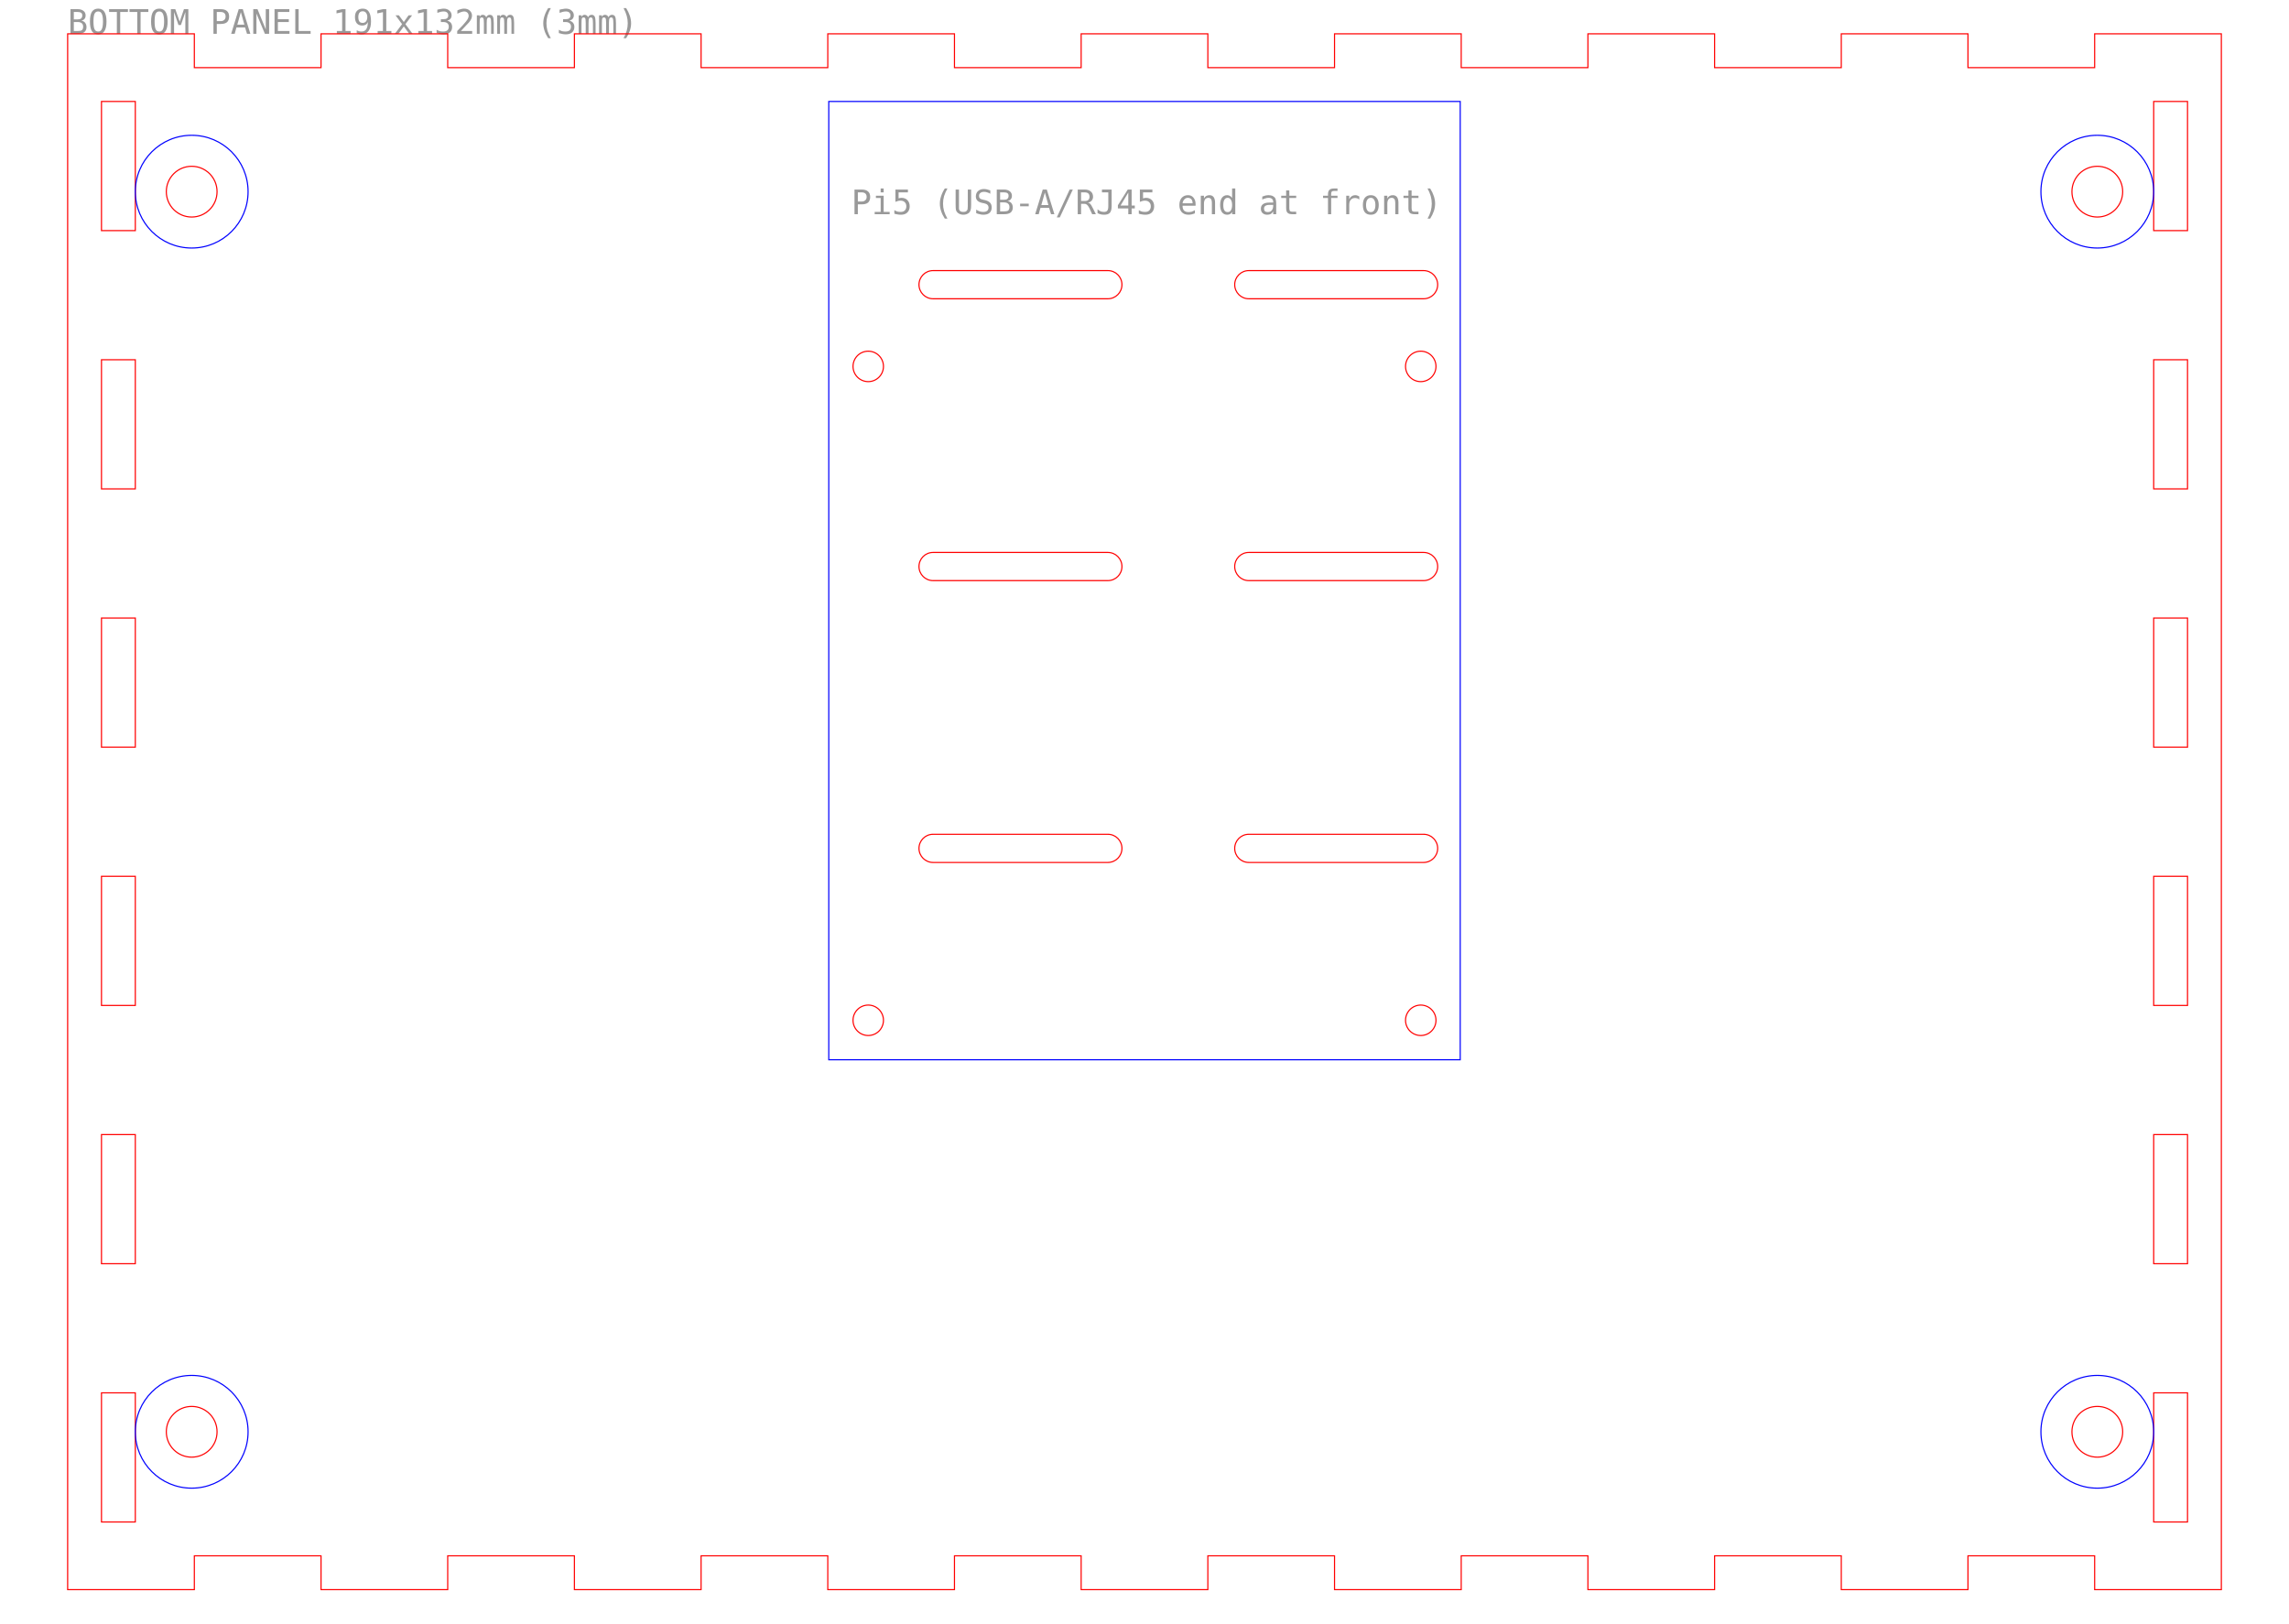
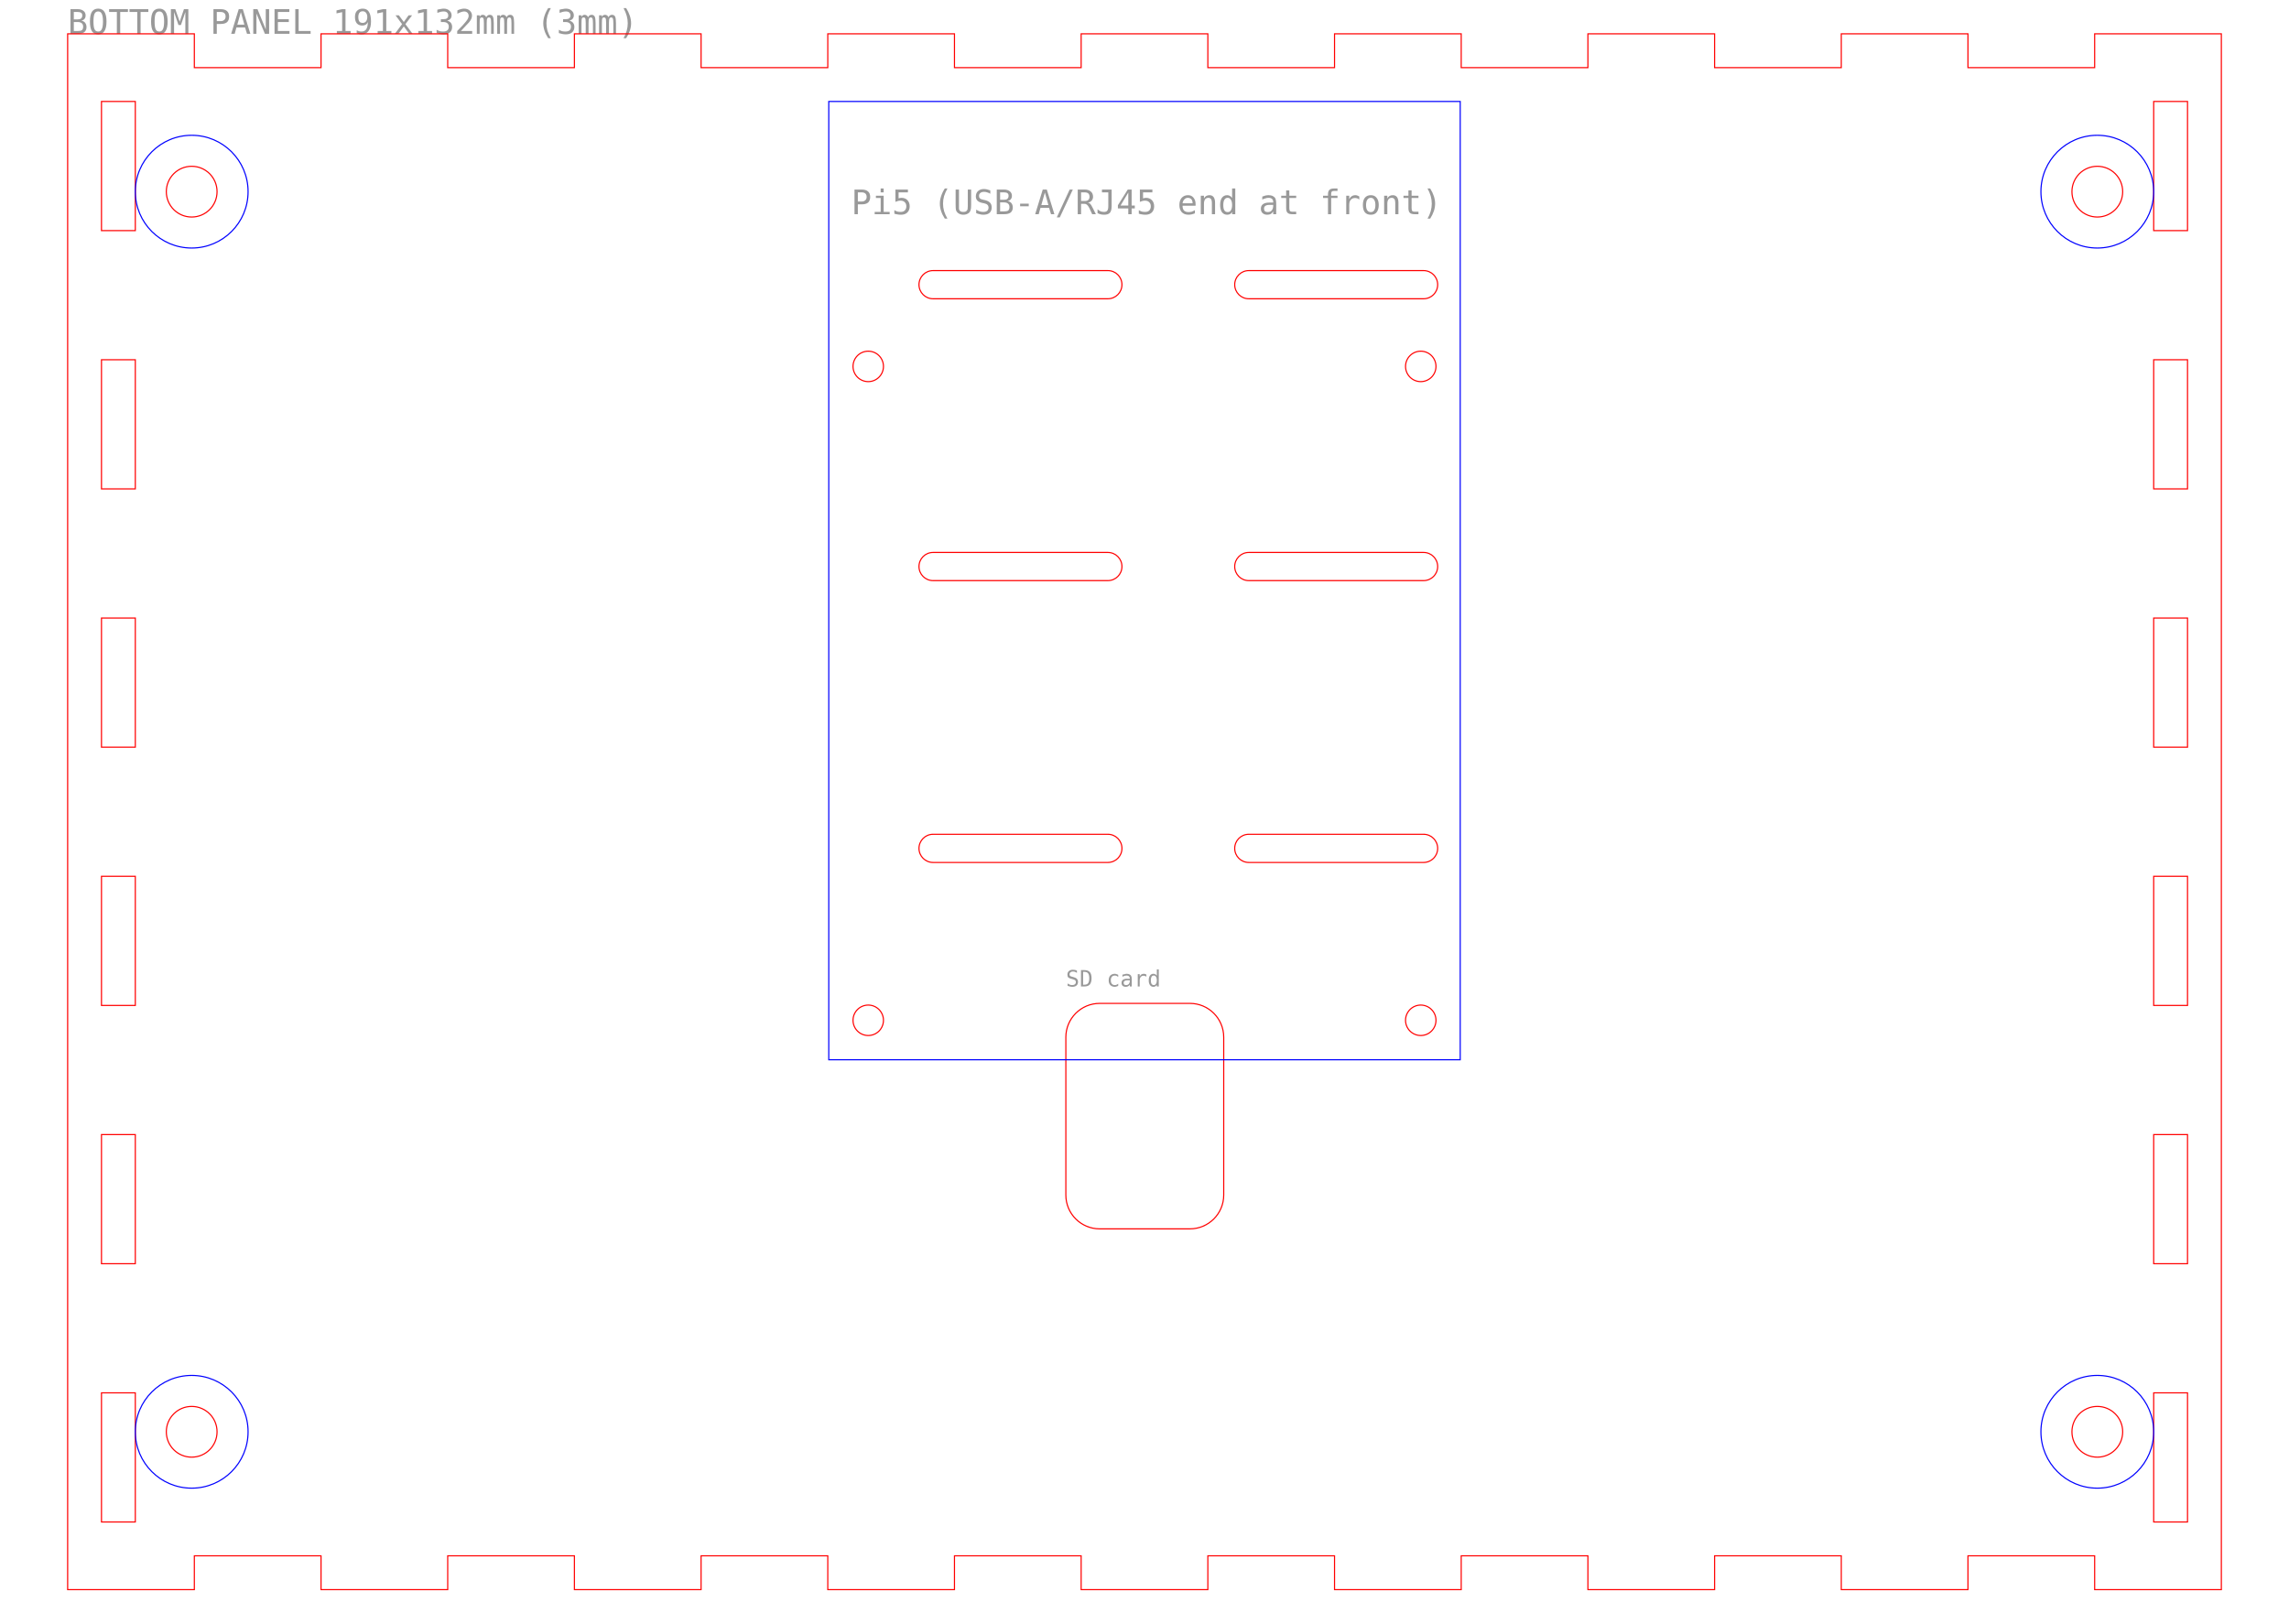
<svg xmlns="http://www.w3.org/2000/svg" width="203mm" height="144mm" viewBox="0 0 203 144">
  <text x="6" y="3" font-size="3" fill="#999" font-family="monospace">BOTTOM PANEL 191x132mm (3mm)</text>
  <path d="M 6,6 L 6,3 L 17.235,3 L 17.235,6 L 28.471,6 L 28.471,3 L 39.706,3 L 39.706,6 L 50.941,6 L 50.941,3 L 62.176,3 L 62.176,6 L 73.412,6 L 73.412,3 L 84.647,3 L 84.647,6 L 95.882,6 L 95.882,3 L 107.118,3 L 107.118,6 L 118.353,6 L 118.353,3 L 129.588,3 L 129.588,6 L 140.824,6 L 140.824,3 L 152.059,3 L 152.059,6 L 163.294,6 L 163.294,3 L 174.529,3 L 174.529,6 L 185.765,6 L 185.765,3 L 197,3 L 197,6 L 197,138 L 197,141 L 185.765,141 L 185.765,138 L 174.529,138 L 174.529,141 L 163.294,141 L 163.294,138 L 152.059,138 L 152.059,141 L 140.824,141 L 140.824,138 L 129.588,138 L 129.588,141 L 118.353,141 L 118.353,138 L 107.118,138 L 107.118,141 L 95.882,141 L 95.882,138 L 84.647,138 L 84.647,141 L 73.412,141 L 73.412,138 L 62.176,138 L 62.176,141 L 50.941,141 L 50.941,138 L 39.706,138 L 39.706,141 L 28.471,141 L 28.471,138 L 17.235,138 L 17.235,141 L 6,141 L 6,138 L 6,6 Z" fill="none" stroke="#ff0000" stroke-width="0.1" />
  <rect x="9" y="9" width="3" height="11.455" fill="none" stroke="#ff0000" stroke-width="0.1" />
  <rect x="9" y="31.909" width="3" height="11.455" fill="none" stroke="#ff0000" stroke-width="0.1" />
  <rect x="9" y="54.818" width="3" height="11.455" fill="none" stroke="#ff0000" stroke-width="0.1" />
  <rect x="9" y="77.727" width="3" height="11.455" fill="none" stroke="#ff0000" stroke-width="0.1" />
  <rect x="9" y="100.636" width="3" height="11.455" fill="none" stroke="#ff0000" stroke-width="0.1" />
  <rect x="9" y="123.545" width="3" height="11.455" fill="none" stroke="#ff0000" stroke-width="0.1" />
  <rect x="191" y="9" width="3" height="11.455" fill="none" stroke="#ff0000" stroke-width="0.1" />
  <rect x="191" y="31.909" width="3" height="11.455" fill="none" stroke="#ff0000" stroke-width="0.1" />
  <rect x="191" y="54.818" width="3" height="11.455" fill="none" stroke="#ff0000" stroke-width="0.1" />
  <rect x="191" y="77.727" width="3" height="11.455" fill="none" stroke="#ff0000" stroke-width="0.1" />
  <rect x="191" y="100.636" width="3" height="11.455" fill="none" stroke="#ff0000" stroke-width="0.1" />
  <rect x="191" y="123.545" width="3" height="11.455" fill="none" stroke="#ff0000" stroke-width="0.1" />
  <circle cx="17" cy="17" r="2.25" fill="none" stroke="#ff0000" stroke-width="0.1" />
  <circle cx="17" cy="17" r="5" fill="none" stroke="#0000ff" stroke-width="0.1" />
  <circle cx="186" cy="17" r="2.25" fill="none" stroke="#ff0000" stroke-width="0.1" />
  <circle cx="186" cy="17" r="5" fill="none" stroke="#0000ff" stroke-width="0.1" />
  <circle cx="17" cy="127" r="2.25" fill="none" stroke="#ff0000" stroke-width="0.1" />
  <circle cx="17" cy="127" r="5" fill="none" stroke="#0000ff" stroke-width="0.1" />
  <circle cx="186" cy="127" r="2.25" fill="none" stroke="#ff0000" stroke-width="0.1" />
  <circle cx="186" cy="127" r="5" fill="none" stroke="#0000ff" stroke-width="0.1" />
  <circle cx="77" cy="90.5" r="1.35" fill="none" stroke="#ff0000" stroke-width="0.1" />
  <circle cx="77" cy="32.5" r="1.35" fill="none" stroke="#ff0000" stroke-width="0.1" />
  <circle cx="126" cy="90.5" r="1.35" fill="none" stroke="#ff0000" stroke-width="0.1" />
  <circle cx="126" cy="32.5" r="1.35" fill="none" stroke="#ff0000" stroke-width="0.1" />
  <rect x="81.5" y="24" width="18" height="2.5" rx="1.25" ry="1.25" fill="none" stroke="#ff0000" stroke-width="0.1" />
  <rect x="109.5" y="24" width="18" height="2.5" rx="1.25" ry="1.25" fill="none" stroke="#ff0000" stroke-width="0.1" />
  <rect x="81.5" y="49" width="18" height="2.5" rx="1.25" ry="1.25" fill="none" stroke="#ff0000" stroke-width="0.1" />
  <rect x="109.5" y="49" width="18" height="2.5" rx="1.25" ry="1.25" fill="none" stroke="#ff0000" stroke-width="0.1" />
  <rect x="81.5" y="74" width="18" height="2.5" rx="1.25" ry="1.25" fill="none" stroke="#ff0000" stroke-width="0.1" />
  <rect x="109.5" y="74" width="18" height="2.5" rx="1.25" ry="1.25" fill="none" stroke="#ff0000" stroke-width="0.1" />
+   <rect x="94.525" y="89" width="14" height="20" rx="3" ry="3" fill="none" stroke="#ff0000" stroke-width="0.1" />
+   <text x="94.525" y="87.5" font-size="2" fill="#999" font-family="monospace">SD card</text>
  <rect x="73.5" y="9" width="56" height="85" fill="none" stroke="#0000ff" stroke-width="0.1" />
  <text x="75.5" y="19" font-size="3" fill="#999" font-family="monospace">Pi5 (USB-A/RJ45 end at front)</text>
</svg>
